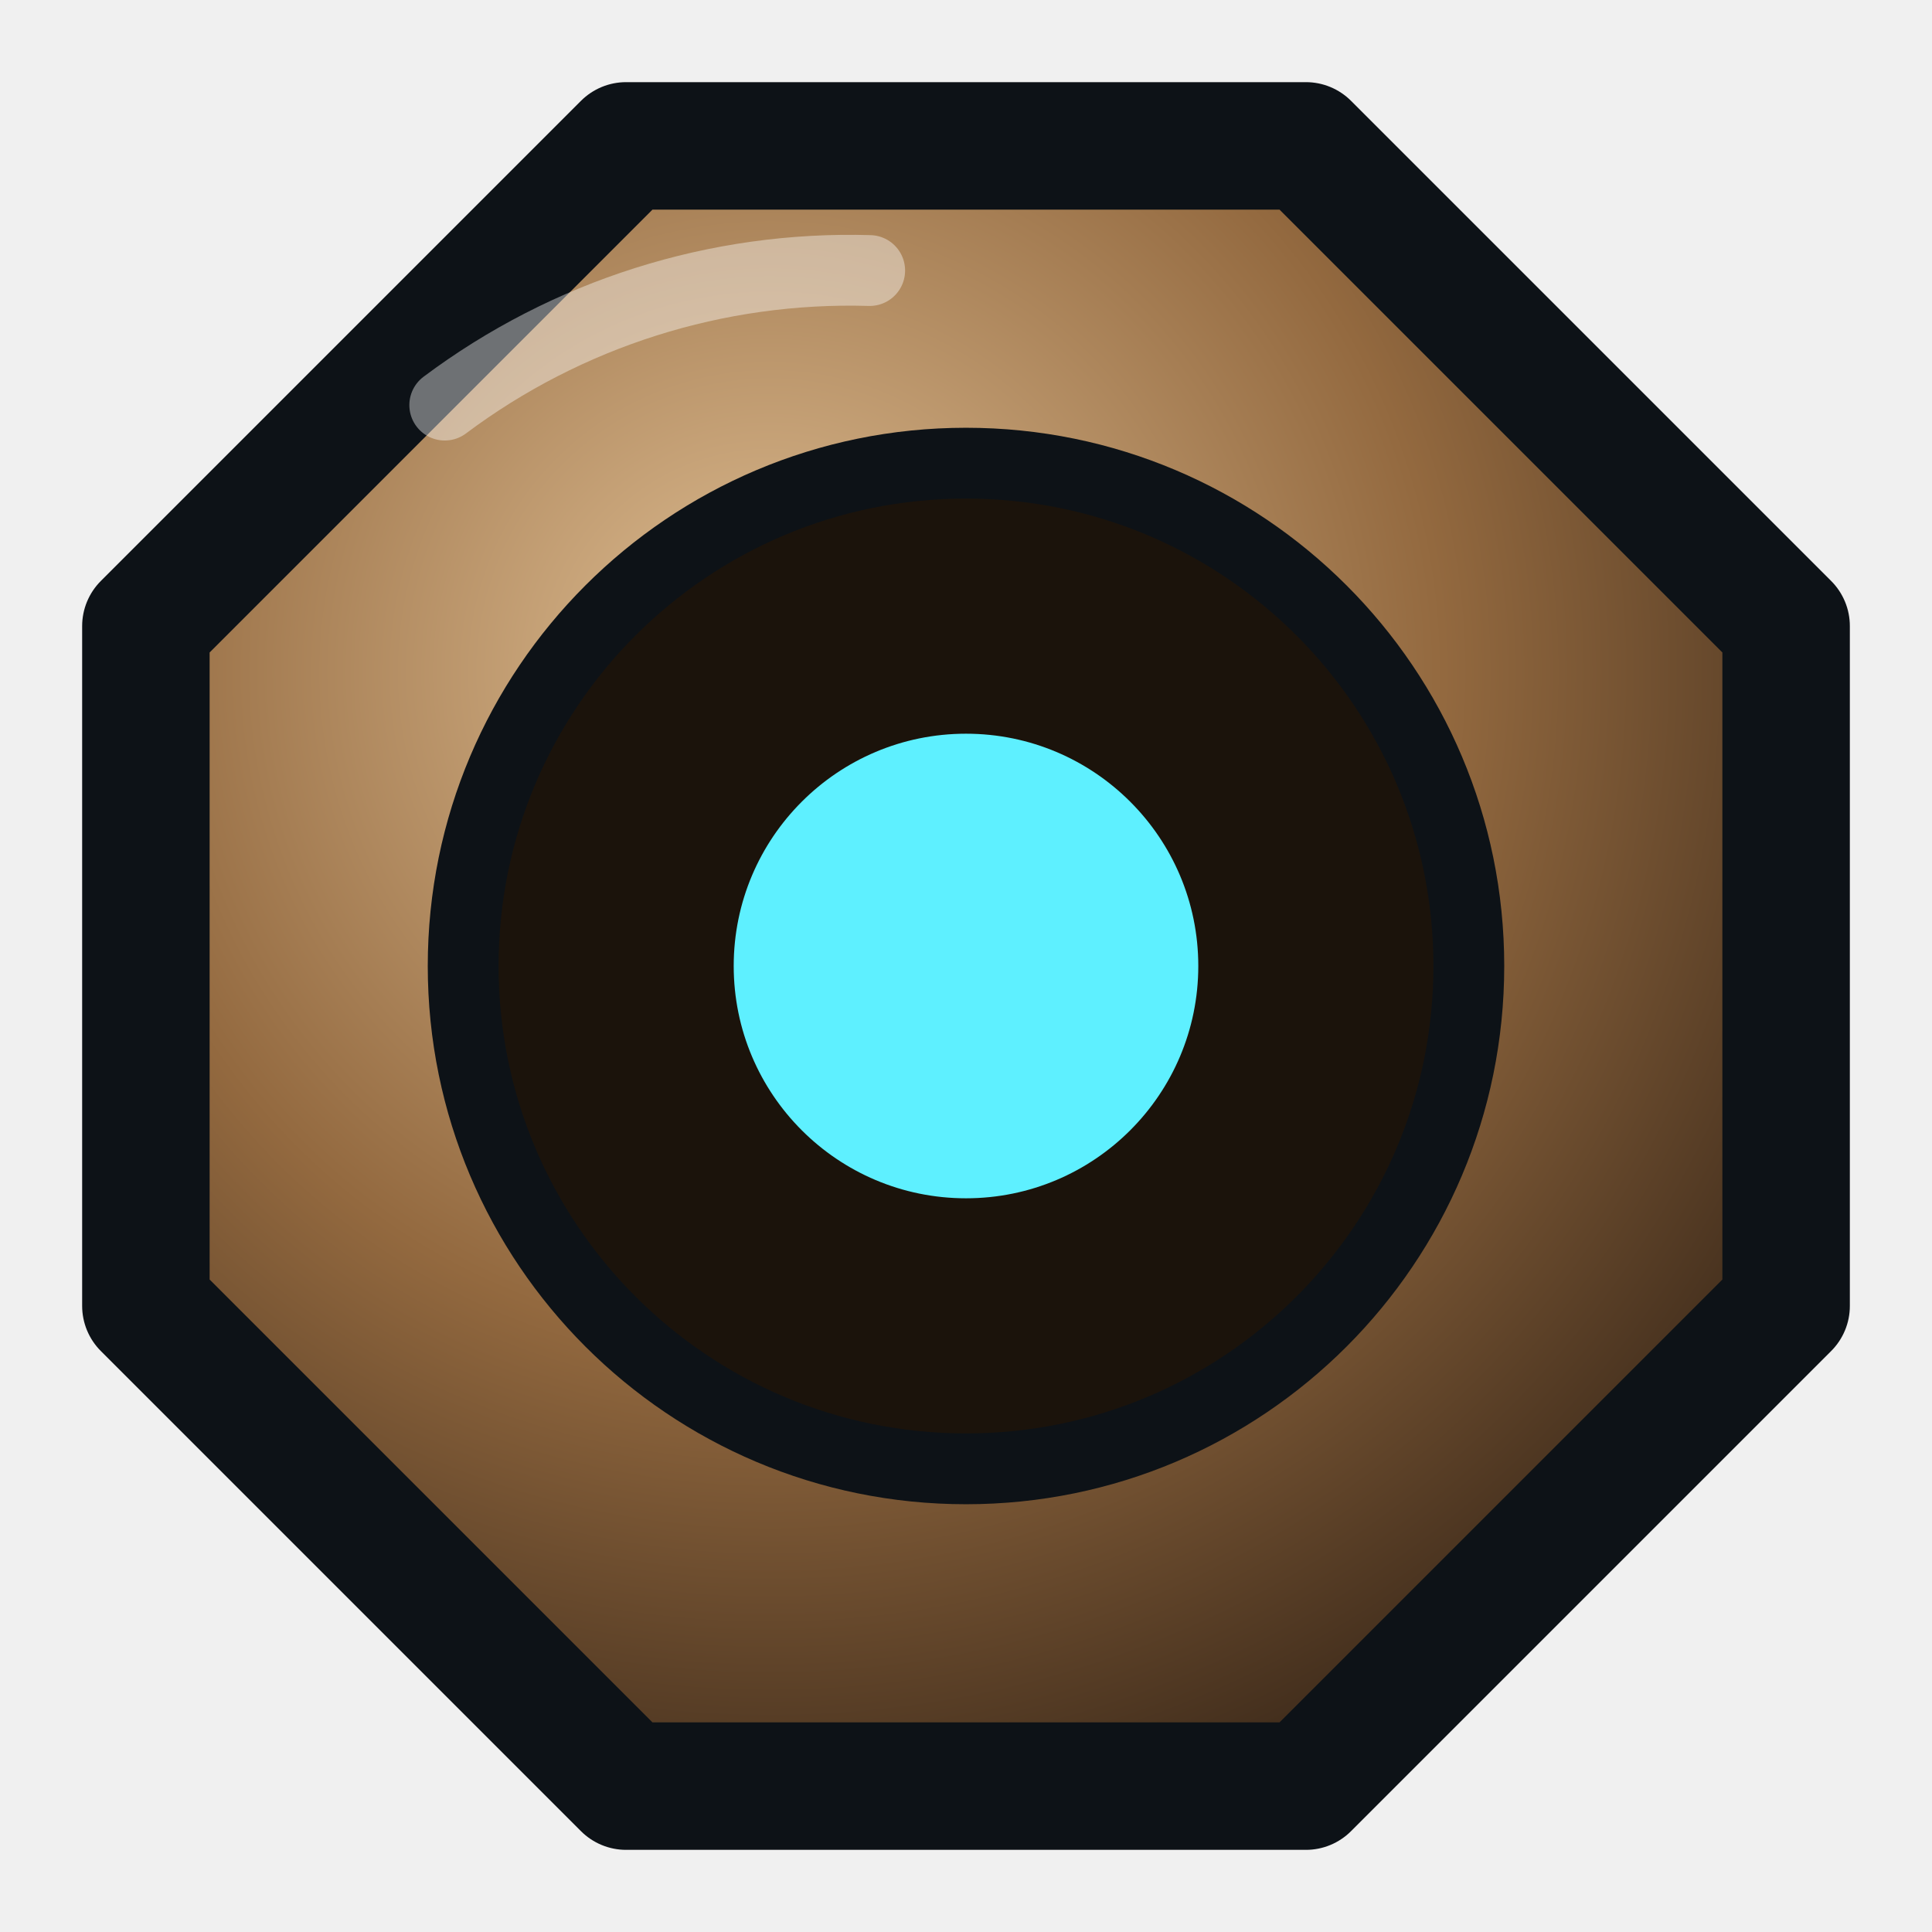
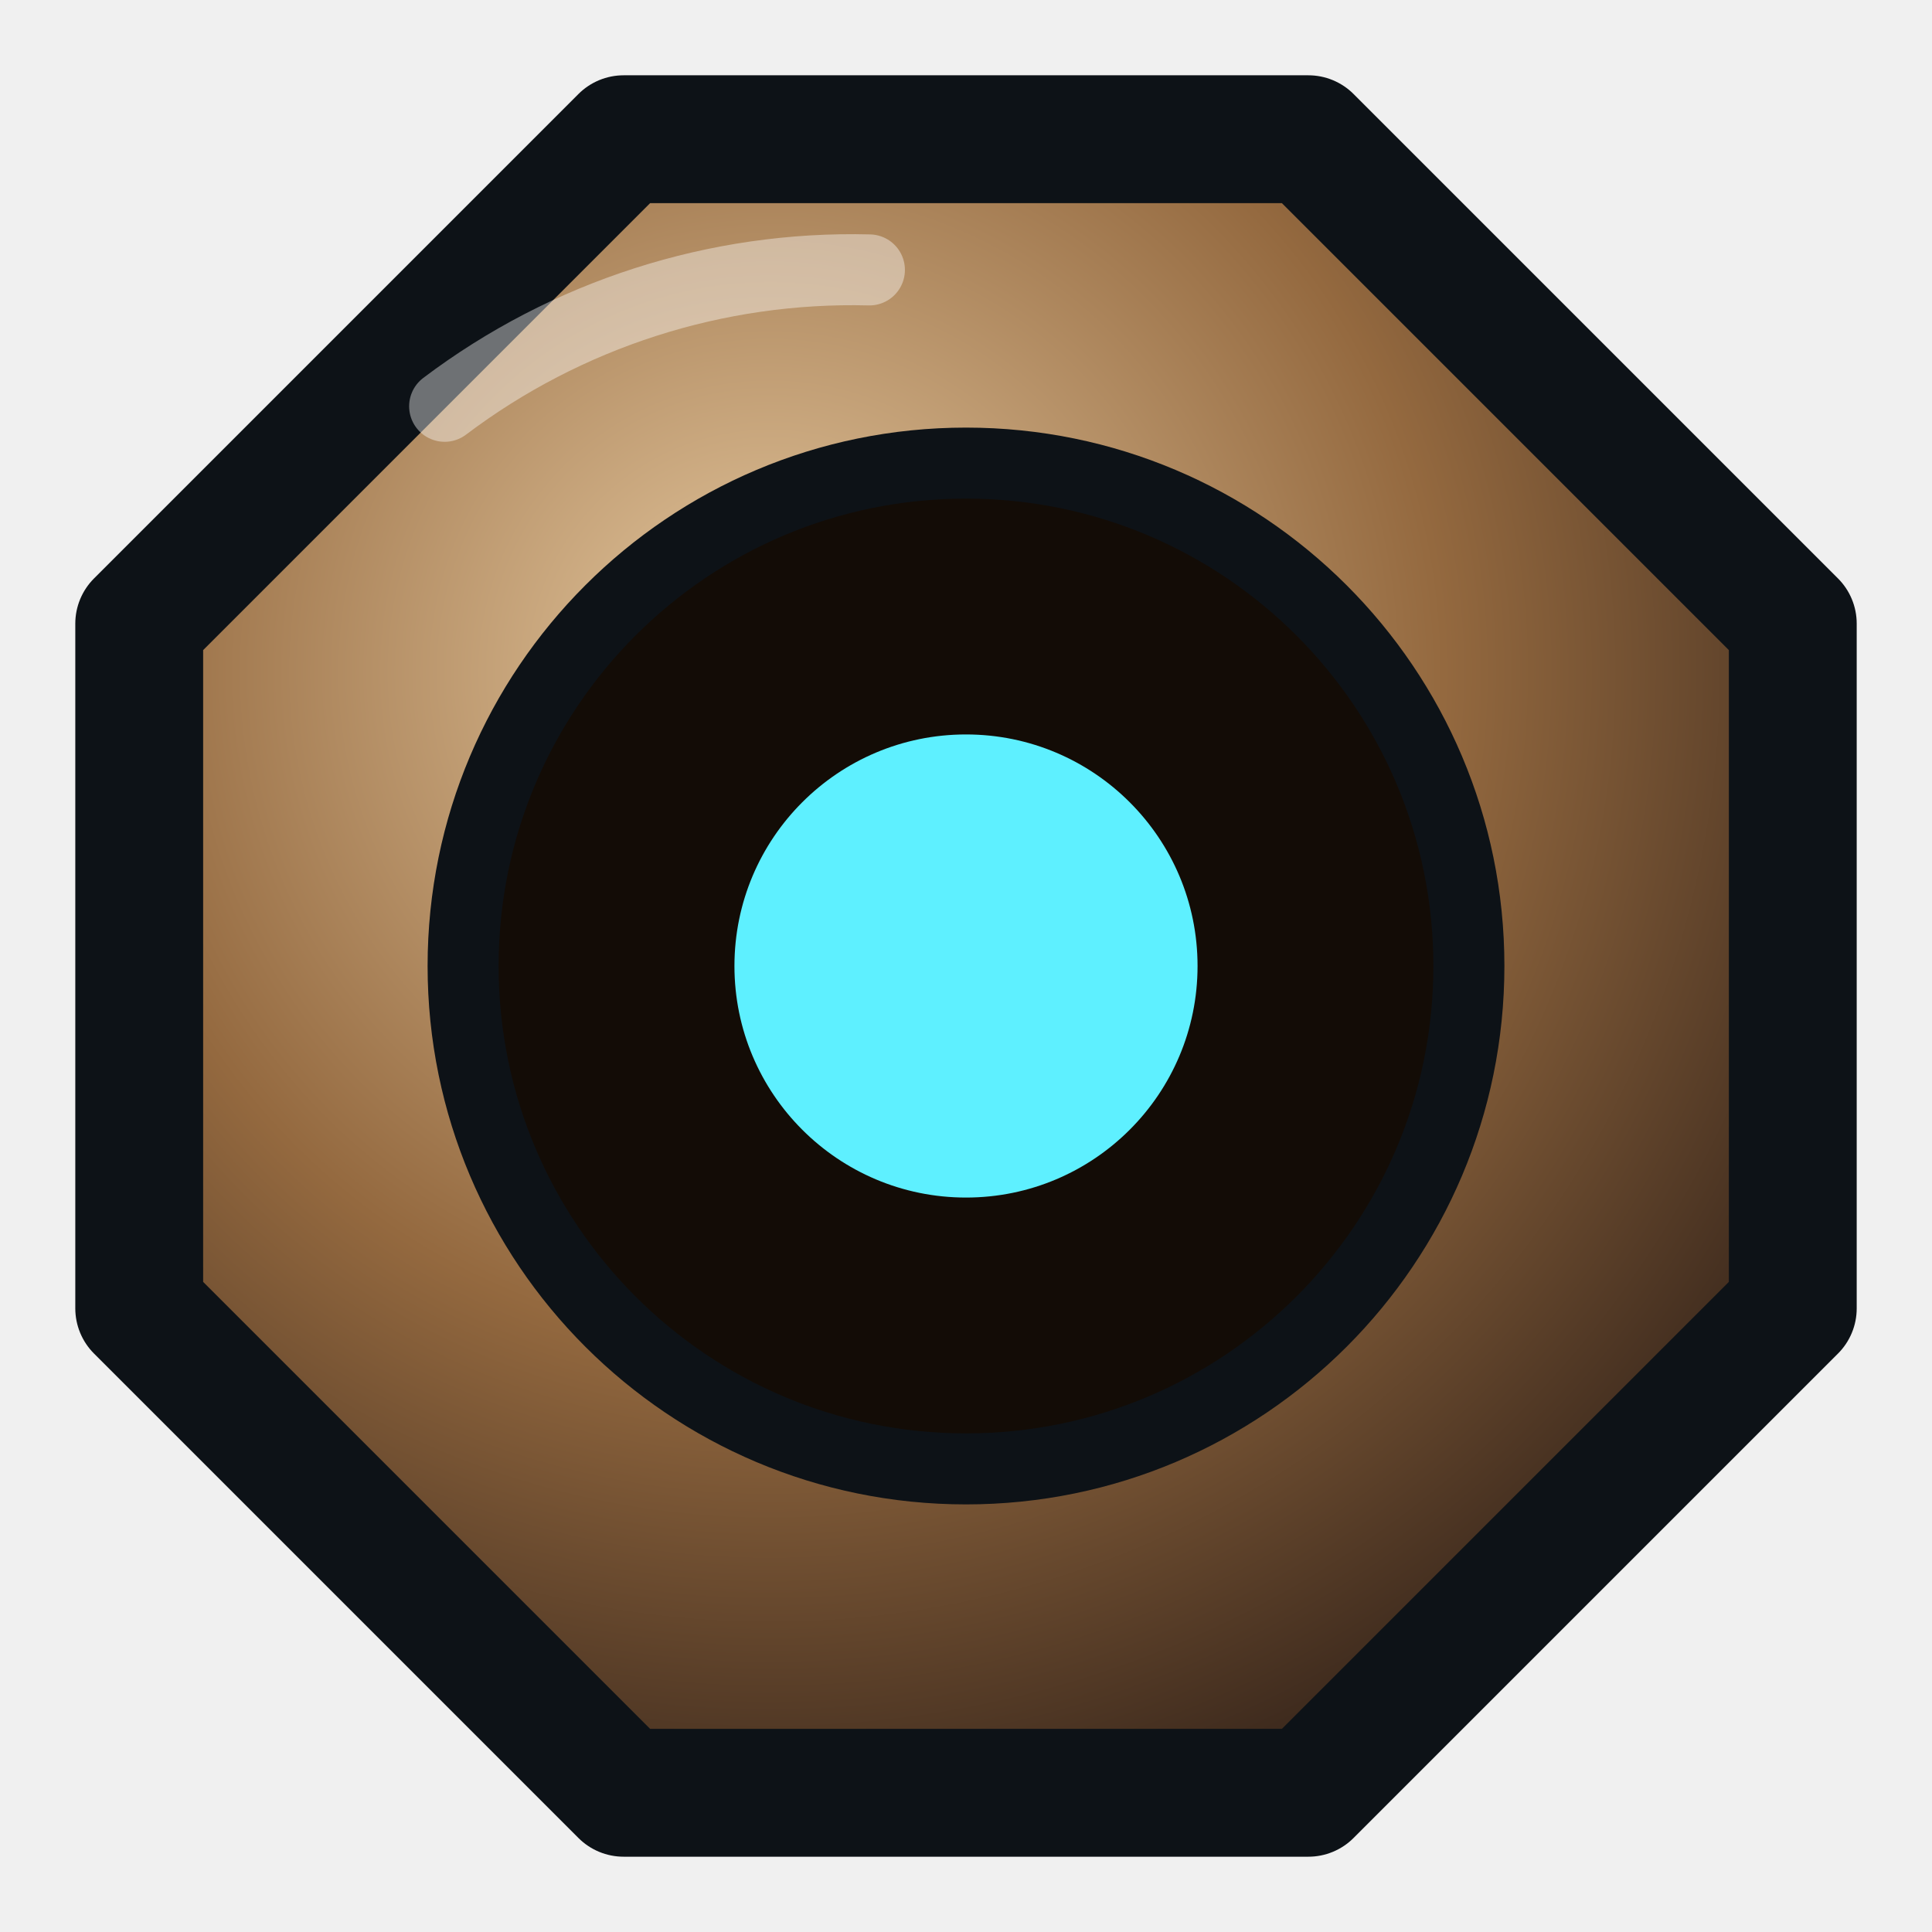
- <svg xmlns="http://www.w3.org/2000/svg" width="13.64" height="13.64" viewBox="0 0 13.64 13.64">
+ <svg xmlns="http://www.w3.org/2000/svg" width="13.6" height="13.6" viewBox="0 0 13.6 13.6">
  <defs>
    <radialGradient id="joint" cx="0.38" cy="0.32" r="0.75">
-       <stop offset="0" stop-color="#e0bf94" />
-       <stop offset="0.55" stop-color="#93693f" />
-       <stop offset="1" stop-color="#3a2819" />
+       <stop offset="0" stop-color="#e6c9a0" />
+       <stop offset="0.55" stop-color="#94693f" />
+       <stop offset="1" stop-color="#35241a" />
    </radialGradient>
  </defs>
-   <path d="M12.61 9.22L9.22 12.61L4.42 12.61L1.03 9.22L1.03 4.42L4.42 1.03L9.22 1.03L12.61 4.42Z" fill="url(#joint)" stroke="#0d1217" stroke-width=".9" stroke-linejoin="round" />
-   <circle cx="6.82" cy="6.82" r="3.55" fill="#1b130b" stroke="#0d1217" stroke-width=".5" />
-   <circle cx="6.82" cy="6.82" r="1.64" fill="#5ef0ff" />
-   <path d="M3.14 2.86A4.77 4.77 0 0 1 6.14 1.91" fill="none" stroke="#ffffff" stroke-opacity=".4" stroke-width=".5" stroke-linecap="round" />
+   <path d="M12.62 9.21L9.21 12.62L4.39 12.62L0.98 9.21L0.98 4.39L4.39 0.98L9.21 0.98L12.62 4.39Z" fill="url(#joint)" stroke="#0d1217" stroke-width=".9" stroke-linejoin="round" />
+   <circle cx="6.8" cy="6.8" r="3.54" fill="#130c06" stroke="#0d1217" stroke-width=".5" />
+   <circle cx="6.8" cy="6.8" r="1.63" fill="#5ef0ff" />
+   <path d="M3.13 2.86A4.76 4.76 0 0 1 6.12 1.9" fill="none" stroke="#ffffff" stroke-opacity=".4" stroke-width=".5" stroke-linecap="round" />
</svg>
